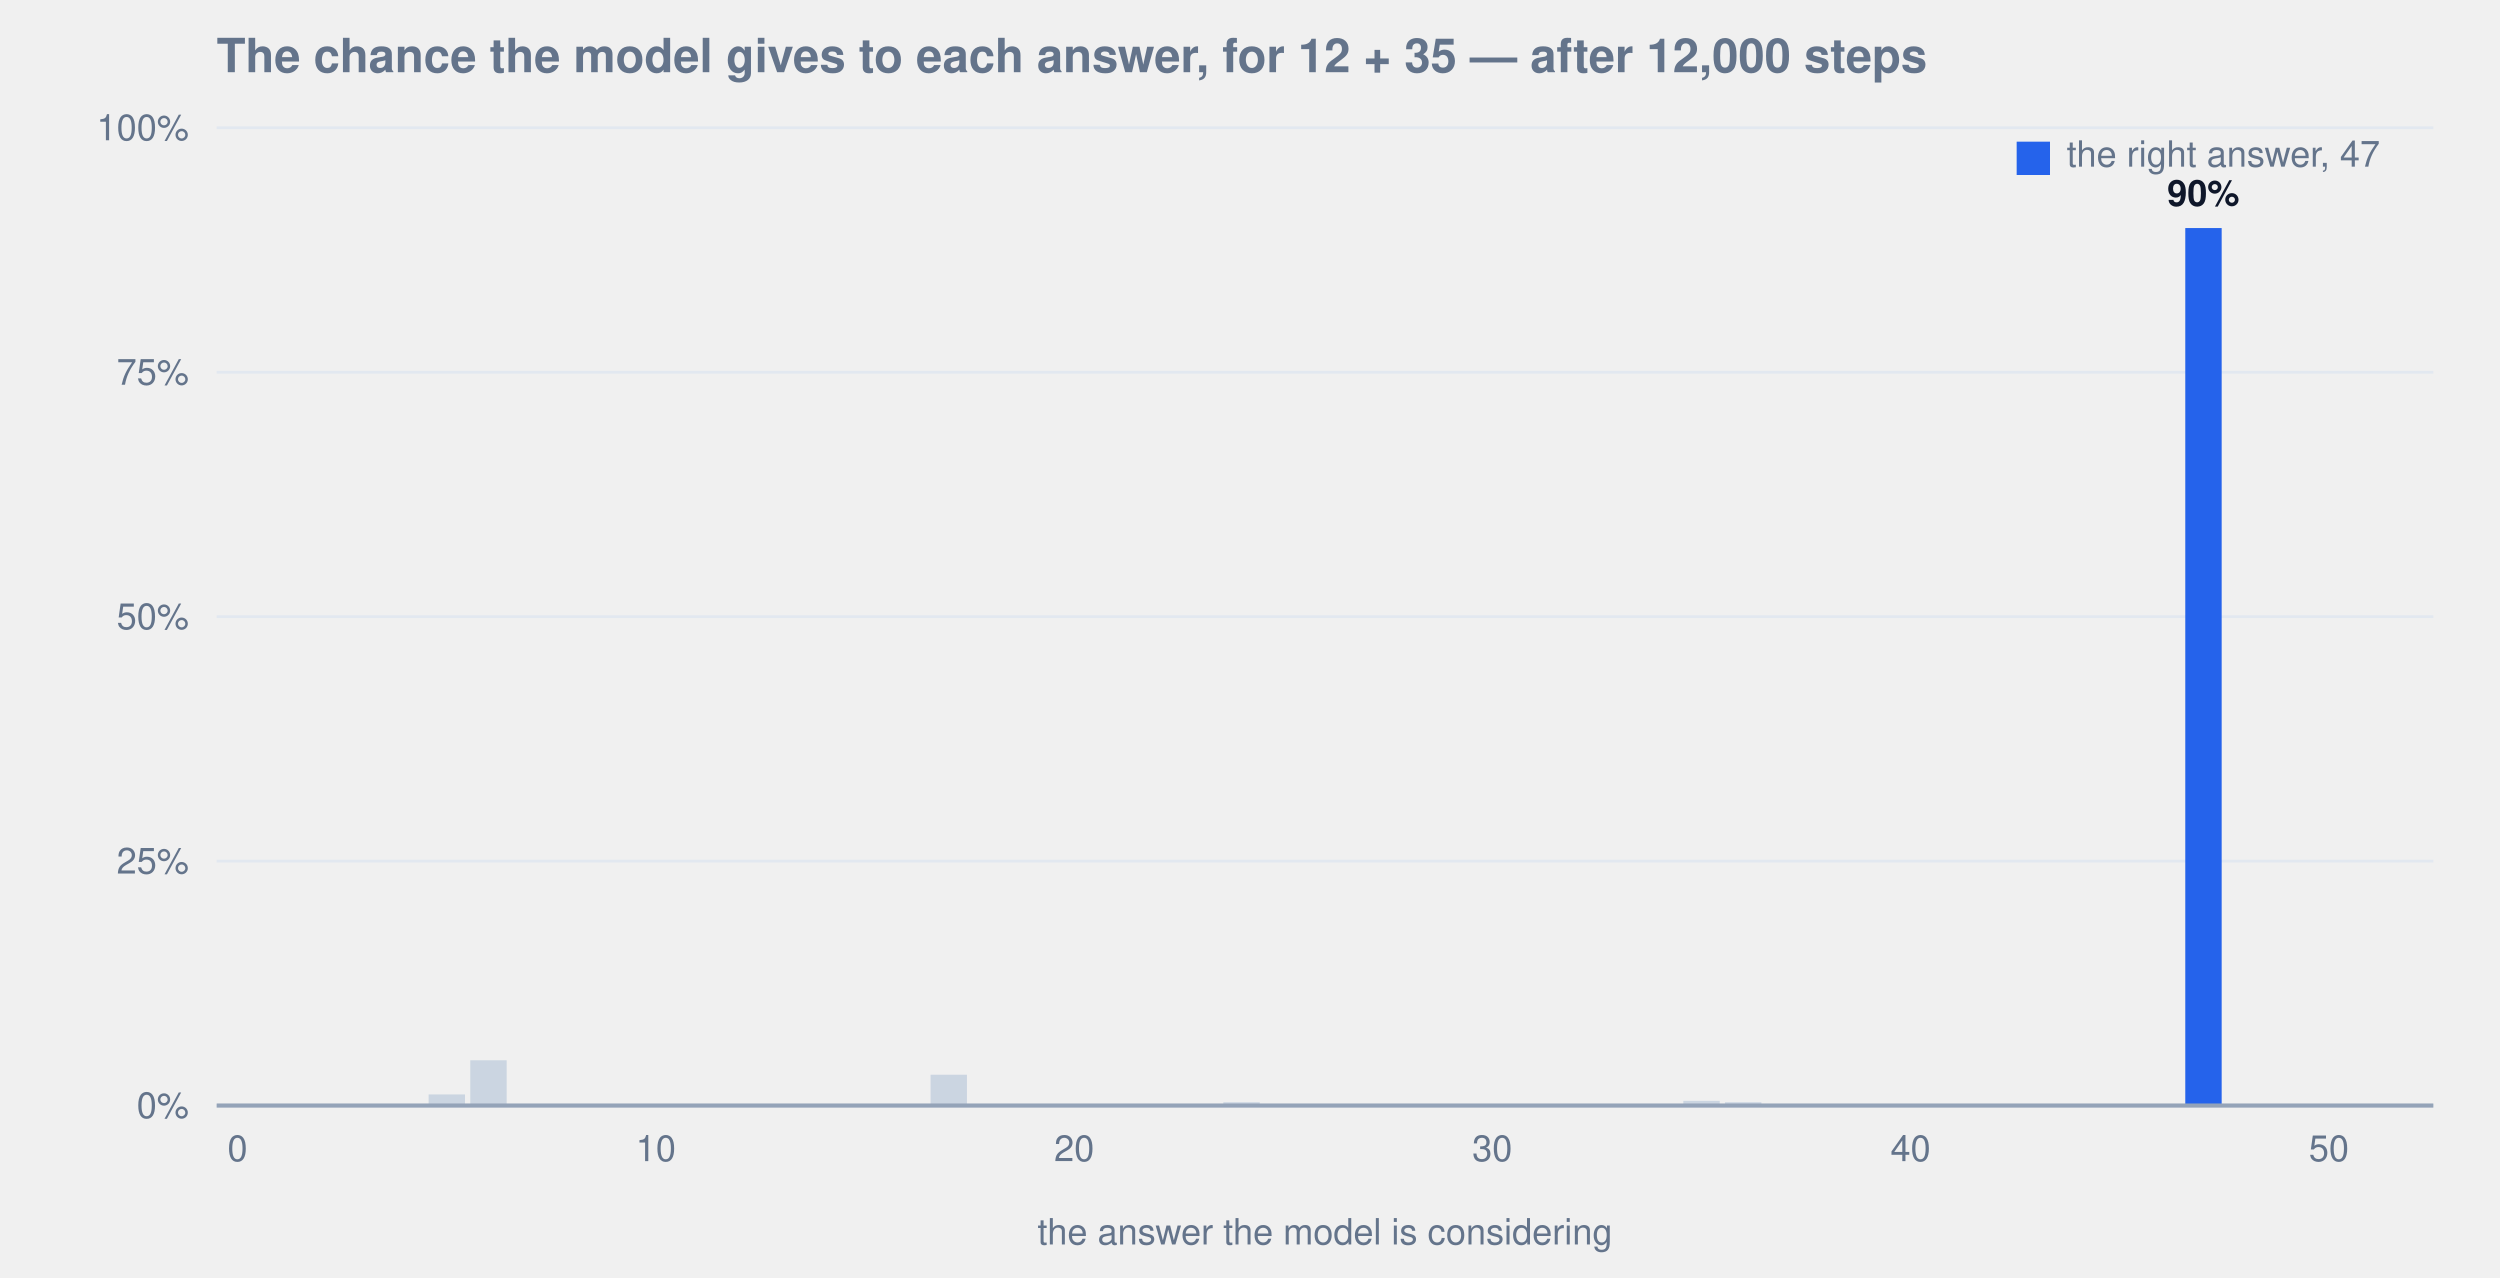
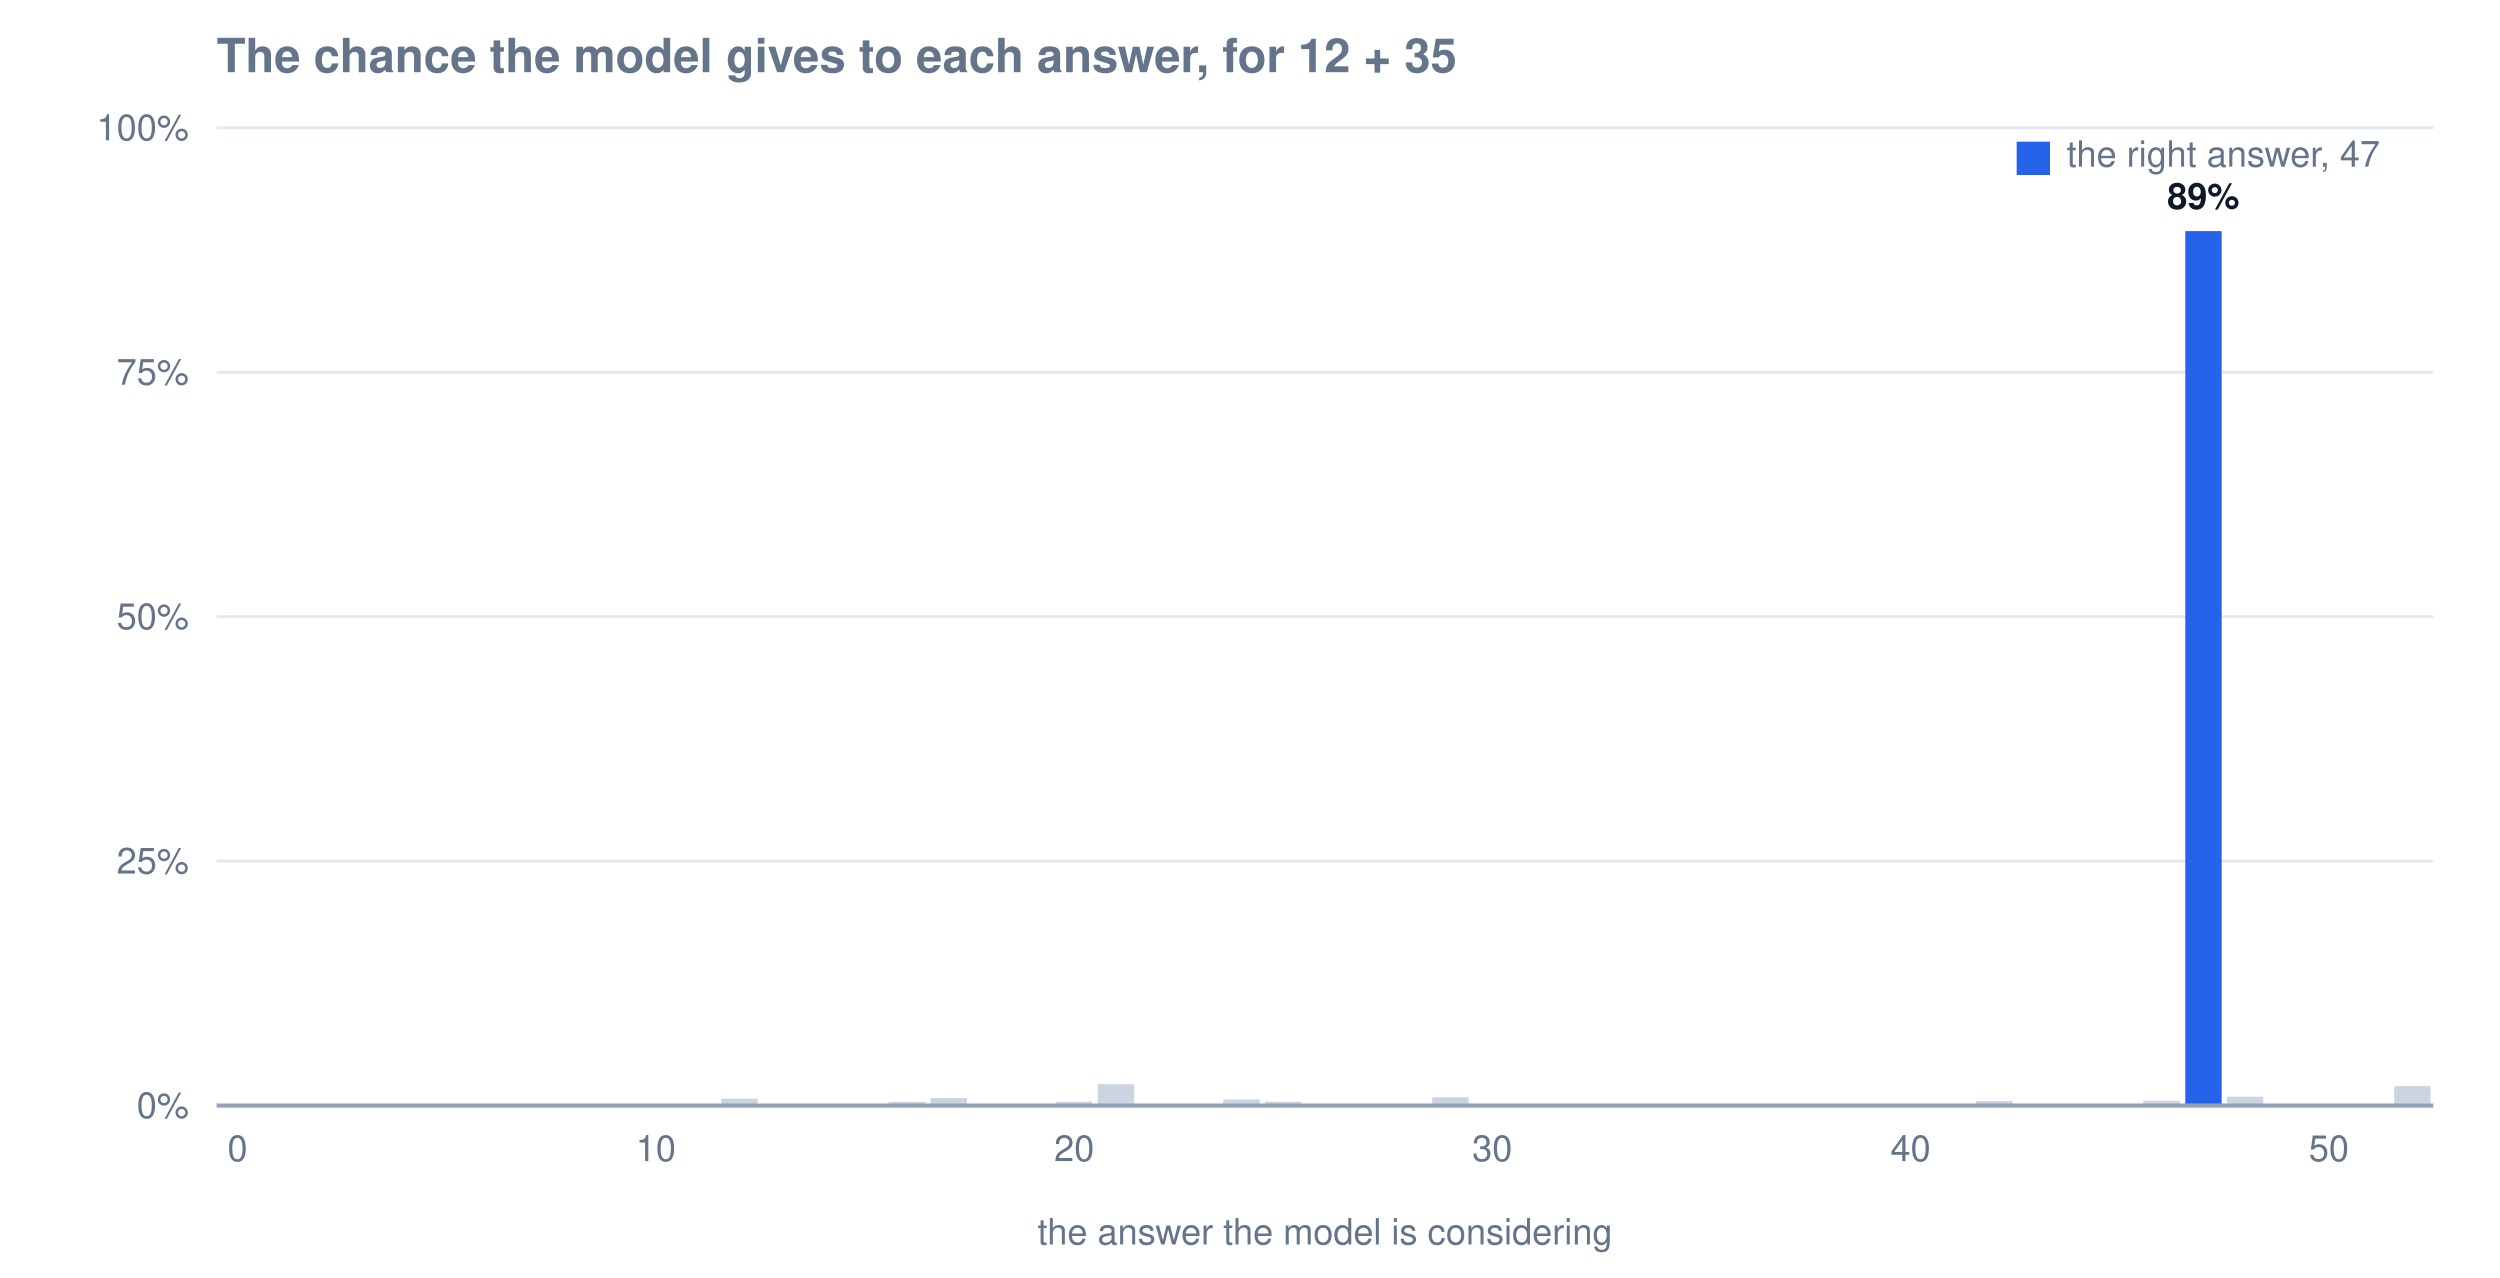
<svg xmlns="http://www.w3.org/2000/svg" width="900" height="460" viewBox="0 0 900 460" font-family="ui-sans-serif,system-ui,Segoe UI,Helvetica,Arial,sans-serif">
-   <text x="78" y="26" font-size="17" font-weight="600" fill="#64748b">The chance the model gives to each answer, for 12 + 35 — after 12,000 steps</text>
+   <rect width="900" height="460" fill="#ffffff" />
+   <text x="78" y="26" font-size="17" font-weight="600" fill="#64748b">The chance the model gives to each answer, for 12 + 35</text>
  <line x1="78.0" y1="398.0" x2="876.0" y2="398.0" stroke="#e2e8f0" stroke-width="1" />
  <text x="68.0" y="402.5" font-size="13" fill="#64748b" text-anchor="end">0%</text>
  <line x1="78.0" y1="310.0" x2="876.0" y2="310.0" stroke="#e2e8f0" stroke-width="1" />
  <text x="68.0" y="314.5" font-size="13" fill="#64748b" text-anchor="end">25%</text>
  <line x1="78.0" y1="222.0" x2="876.0" y2="222.0" stroke="#e2e8f0" stroke-width="1" />
  <text x="68.0" y="226.5" font-size="13" fill="#64748b" text-anchor="end">50%</text>
  <line x1="78.0" y1="134.0" x2="876.0" y2="134.0" stroke="#e2e8f0" stroke-width="1" />
  <text x="68.0" y="138.5" font-size="13" fill="#64748b" text-anchor="end">75%</text>
  <line x1="78.0" y1="46.0" x2="876.0" y2="46.0" stroke="#e2e8f0" stroke-width="1" />
  <text x="68.0" y="50.5" font-size="13" fill="#64748b" text-anchor="end">100%</text>
  <rect x="79.0" y="398.0" width="13.1" height="0.0" fill="#cbd5e1" />
  <rect x="94.1" y="398.0" width="13.1" height="0.0" fill="#cbd5e1" />
  <rect x="109.1" y="398.0" width="13.1" height="0.0" fill="#cbd5e1" />
  <rect x="124.2" y="398.0" width="13.1" height="0.0" fill="#cbd5e1" />
  <rect x="139.2" y="398.0" width="13.1" height="0.0" fill="#cbd5e1" />
-   <rect x="154.3" y="394.0" width="13.1" height="4.0" fill="#cbd5e1" />
-   <rect x="169.3" y="381.7" width="13.1" height="16.3" fill="#cbd5e1" />
-   <rect x="184.4" y="398.0" width="13.1" height="0.0" fill="#cbd5e1" />
+   <rect x="154.3" y="398.0" width="13.1" height="0.0" fill="#cbd5e1" />
+   <rect x="169.3" y="398.0" width="13.1" height="0.0" fill="#cbd5e1" />
+   <rect x="184.4" y="397.9" width="13.1" height="0.1" fill="#cbd5e1" />
  <rect x="199.5" y="398.0" width="13.1" height="0.0" fill="#cbd5e1" />
  <rect x="214.5" y="398.0" width="13.1" height="0.0" fill="#cbd5e1" />
  <rect x="229.6" y="398.0" width="13.1" height="0.0" fill="#cbd5e1" />
-   <rect x="244.6" y="398.0" width="13.1" height="0.0" fill="#cbd5e1" />
-   <rect x="259.7" y="398.0" width="13.1" height="0.0" fill="#cbd5e1" />
+   <rect x="244.6" y="397.9" width="13.1" height="0.1" fill="#cbd5e1" />
+   <rect x="259.7" y="395.5" width="13.1" height="2.5" fill="#cbd5e1" />
  <rect x="274.7" y="398.0" width="13.1" height="0.0" fill="#cbd5e1" />
-   <rect x="289.8" y="397.9" width="13.1" height="0.1" fill="#cbd5e1" />
+   <rect x="289.8" y="398.0" width="13.1" height="0.0" fill="#cbd5e1" />
  <rect x="304.8" y="398.0" width="13.1" height="0.0" fill="#cbd5e1" />
-   <rect x="319.9" y="398.0" width="13.1" height="0.0" fill="#cbd5e1" />
-   <rect x="335.0" y="386.9" width="13.1" height="11.1" fill="#cbd5e1" />
-   <rect x="350.0" y="398.0" width="13.1" height="0.0" fill="#cbd5e1" />
+   <rect x="319.9" y="396.7" width="13.1" height="1.3" fill="#cbd5e1" />
+   <rect x="335.0" y="395.3" width="13.1" height="2.7" fill="#cbd5e1" />
+   <rect x="350.0" y="397.8" width="13.1" height="0.2" fill="#cbd5e1" />
  <rect x="365.1" y="398.0" width="13.1" height="0.0" fill="#cbd5e1" />
-   <rect x="380.1" y="398.0" width="13.1" height="0.0" fill="#cbd5e1" />
-   <rect x="395.2" y="398.0" width="13.1" height="0.0" fill="#cbd5e1" />
+   <rect x="380.1" y="396.6" width="13.1" height="1.4" fill="#cbd5e1" />
+   <rect x="395.2" y="390.3" width="13.1" height="7.7" fill="#cbd5e1" />
  <rect x="410.2" y="398.0" width="13.1" height="0.0" fill="#cbd5e1" />
  <rect x="425.3" y="398.0" width="13.1" height="0.0" fill="#cbd5e1" />
-   <rect x="440.4" y="396.8" width="13.1" height="1.2" fill="#cbd5e1" />
-   <rect x="455.4" y="398.0" width="13.1" height="0.0" fill="#cbd5e1" />
+   <rect x="440.4" y="395.8" width="13.1" height="2.2" fill="#cbd5e1" />
+   <rect x="455.4" y="396.6" width="13.1" height="1.4" fill="#cbd5e1" />
  <rect x="470.5" y="398.0" width="13.1" height="0.0" fill="#cbd5e1" />
  <rect x="485.5" y="398.0" width="13.1" height="0.0" fill="#cbd5e1" />
  <rect x="500.6" y="398.0" width="13.1" height="0.0" fill="#cbd5e1" />
-   <rect x="515.6" y="398.0" width="13.1" height="0.0" fill="#cbd5e1" />
-   <rect x="530.7" y="398.0" width="13.1" height="0.0" fill="#cbd5e1" />
+   <rect x="515.6" y="395.0" width="13.1" height="3.0" fill="#cbd5e1" />
+   <rect x="530.7" y="397.9" width="13.1" height="0.1" fill="#cbd5e1" />
  <rect x="545.8" y="398.0" width="13.1" height="0.0" fill="#cbd5e1" />
-   <rect x="560.8" y="397.9" width="13.1" height="0.1" fill="#cbd5e1" />
+   <rect x="560.8" y="398.0" width="13.1" height="0.0" fill="#cbd5e1" />
  <rect x="575.9" y="398.0" width="13.1" height="0.0" fill="#cbd5e1" />
  <rect x="590.9" y="398.0" width="13.1" height="0.0" fill="#cbd5e1" />
-   <rect x="606.0" y="396.3" width="13.1" height="1.7" fill="#cbd5e1" />
-   <rect x="621.0" y="396.8" width="13.1" height="1.2" fill="#cbd5e1" />
+   <rect x="606.0" y="398.0" width="13.1" height="0.0" fill="#cbd5e1" />
+   <rect x="621.0" y="398.0" width="13.1" height="0.0" fill="#cbd5e1" />
  <rect x="636.1" y="398.0" width="13.1" height="0.0" fill="#cbd5e1" />
-   <rect x="651.2" y="397.8" width="13.1" height="0.2" fill="#cbd5e1" />
+   <rect x="651.2" y="398.0" width="13.1" height="0.0" fill="#cbd5e1" />
  <rect x="666.2" y="398.0" width="13.1" height="0.0" fill="#cbd5e1" />
  <rect x="681.3" y="398.0" width="13.1" height="0.0" fill="#cbd5e1" />
-   <rect x="696.3" y="398.0" width="13.1" height="0.0" fill="#cbd5e1" />
-   <rect x="711.4" y="398.0" width="13.1" height="0.0" fill="#cbd5e1" />
-   <rect x="726.4" y="398.0" width="13.1" height="0.0" fill="#cbd5e1" />
+   <rect x="696.3" y="397.9" width="13.1" height="0.1" fill="#cbd5e1" />
+   <rect x="711.4" y="396.4" width="13.1" height="1.6" fill="#cbd5e1" />
+   <rect x="726.4" y="397.5" width="13.1" height="0.5" fill="#cbd5e1" />
  <rect x="741.5" y="398.0" width="13.1" height="0.0" fill="#cbd5e1" />
  <rect x="756.5" y="398.0" width="13.1" height="0.0" fill="#cbd5e1" />
-   <rect x="771.6" y="398.0" width="13.1" height="0.0" fill="#cbd5e1" />
-   <rect x="786.7" y="82.1" width="13.1" height="315.9" fill="#2563eb" />
-   <rect x="801.7" y="398.0" width="13.1" height="0.0" fill="#cbd5e1" />
+   <rect x="771.6" y="396.3" width="13.1" height="1.7" fill="#cbd5e1" />
+   <rect x="786.7" y="83.2" width="13.1" height="314.8" fill="#2563eb" />
+   <rect x="801.7" y="394.8" width="13.1" height="3.2" fill="#cbd5e1" />
  <rect x="816.8" y="398.0" width="13.1" height="0.0" fill="#cbd5e1" />
  <rect x="831.8" y="397.9" width="13.1" height="0.1" fill="#cbd5e1" />
-   <rect x="846.9" y="398.0" width="13.1" height="0.0" fill="#cbd5e1" />
-   <rect x="861.9" y="398.0" width="13.1" height="0.0" fill="#cbd5e1" />
-   <text x="793.2" y="74.1" font-size="13" font-weight="600" fill="#0f172a" text-anchor="middle">90%</text>
+   <rect x="846.9" y="397.8" width="13.1" height="0.2" fill="#cbd5e1" />
+   <rect x="861.9" y="391.0" width="13.1" height="7.0" fill="#cbd5e1" />
+   <text x="793.2" y="75.2" font-size="13" font-weight="600" fill="#0f172a" text-anchor="middle">89%</text>
  <line x1="78.0" y1="398.0" x2="876.0" y2="398.0" stroke="#94a3b8" stroke-width="1.5" />
  <text x="85.5" y="418.0" font-size="13" fill="#64748b" text-anchor="middle">0</text>
  <text x="236.1" y="418.0" font-size="13" fill="#64748b" text-anchor="middle">10</text>
  <text x="386.7" y="418.0" font-size="13" fill="#64748b" text-anchor="middle">20</text>
  <text x="537.2" y="418.0" font-size="13" fill="#64748b" text-anchor="middle">30</text>
  <text x="687.8" y="418.0" font-size="13" fill="#64748b" text-anchor="middle">40</text>
  <text x="838.4" y="418.0" font-size="13" fill="#64748b" text-anchor="middle">50</text>
  <text x="477.0" y="448.0" font-size="13" fill="#64748b" text-anchor="middle">the answer the model is considering</text>
  <rect x="726.0" y="51.0" width="12" height="12" fill="#2563eb" />
  <text x="744.0" y="60.0" font-size="13" fill="#64748b">the right answer, 47</text>
</svg>
